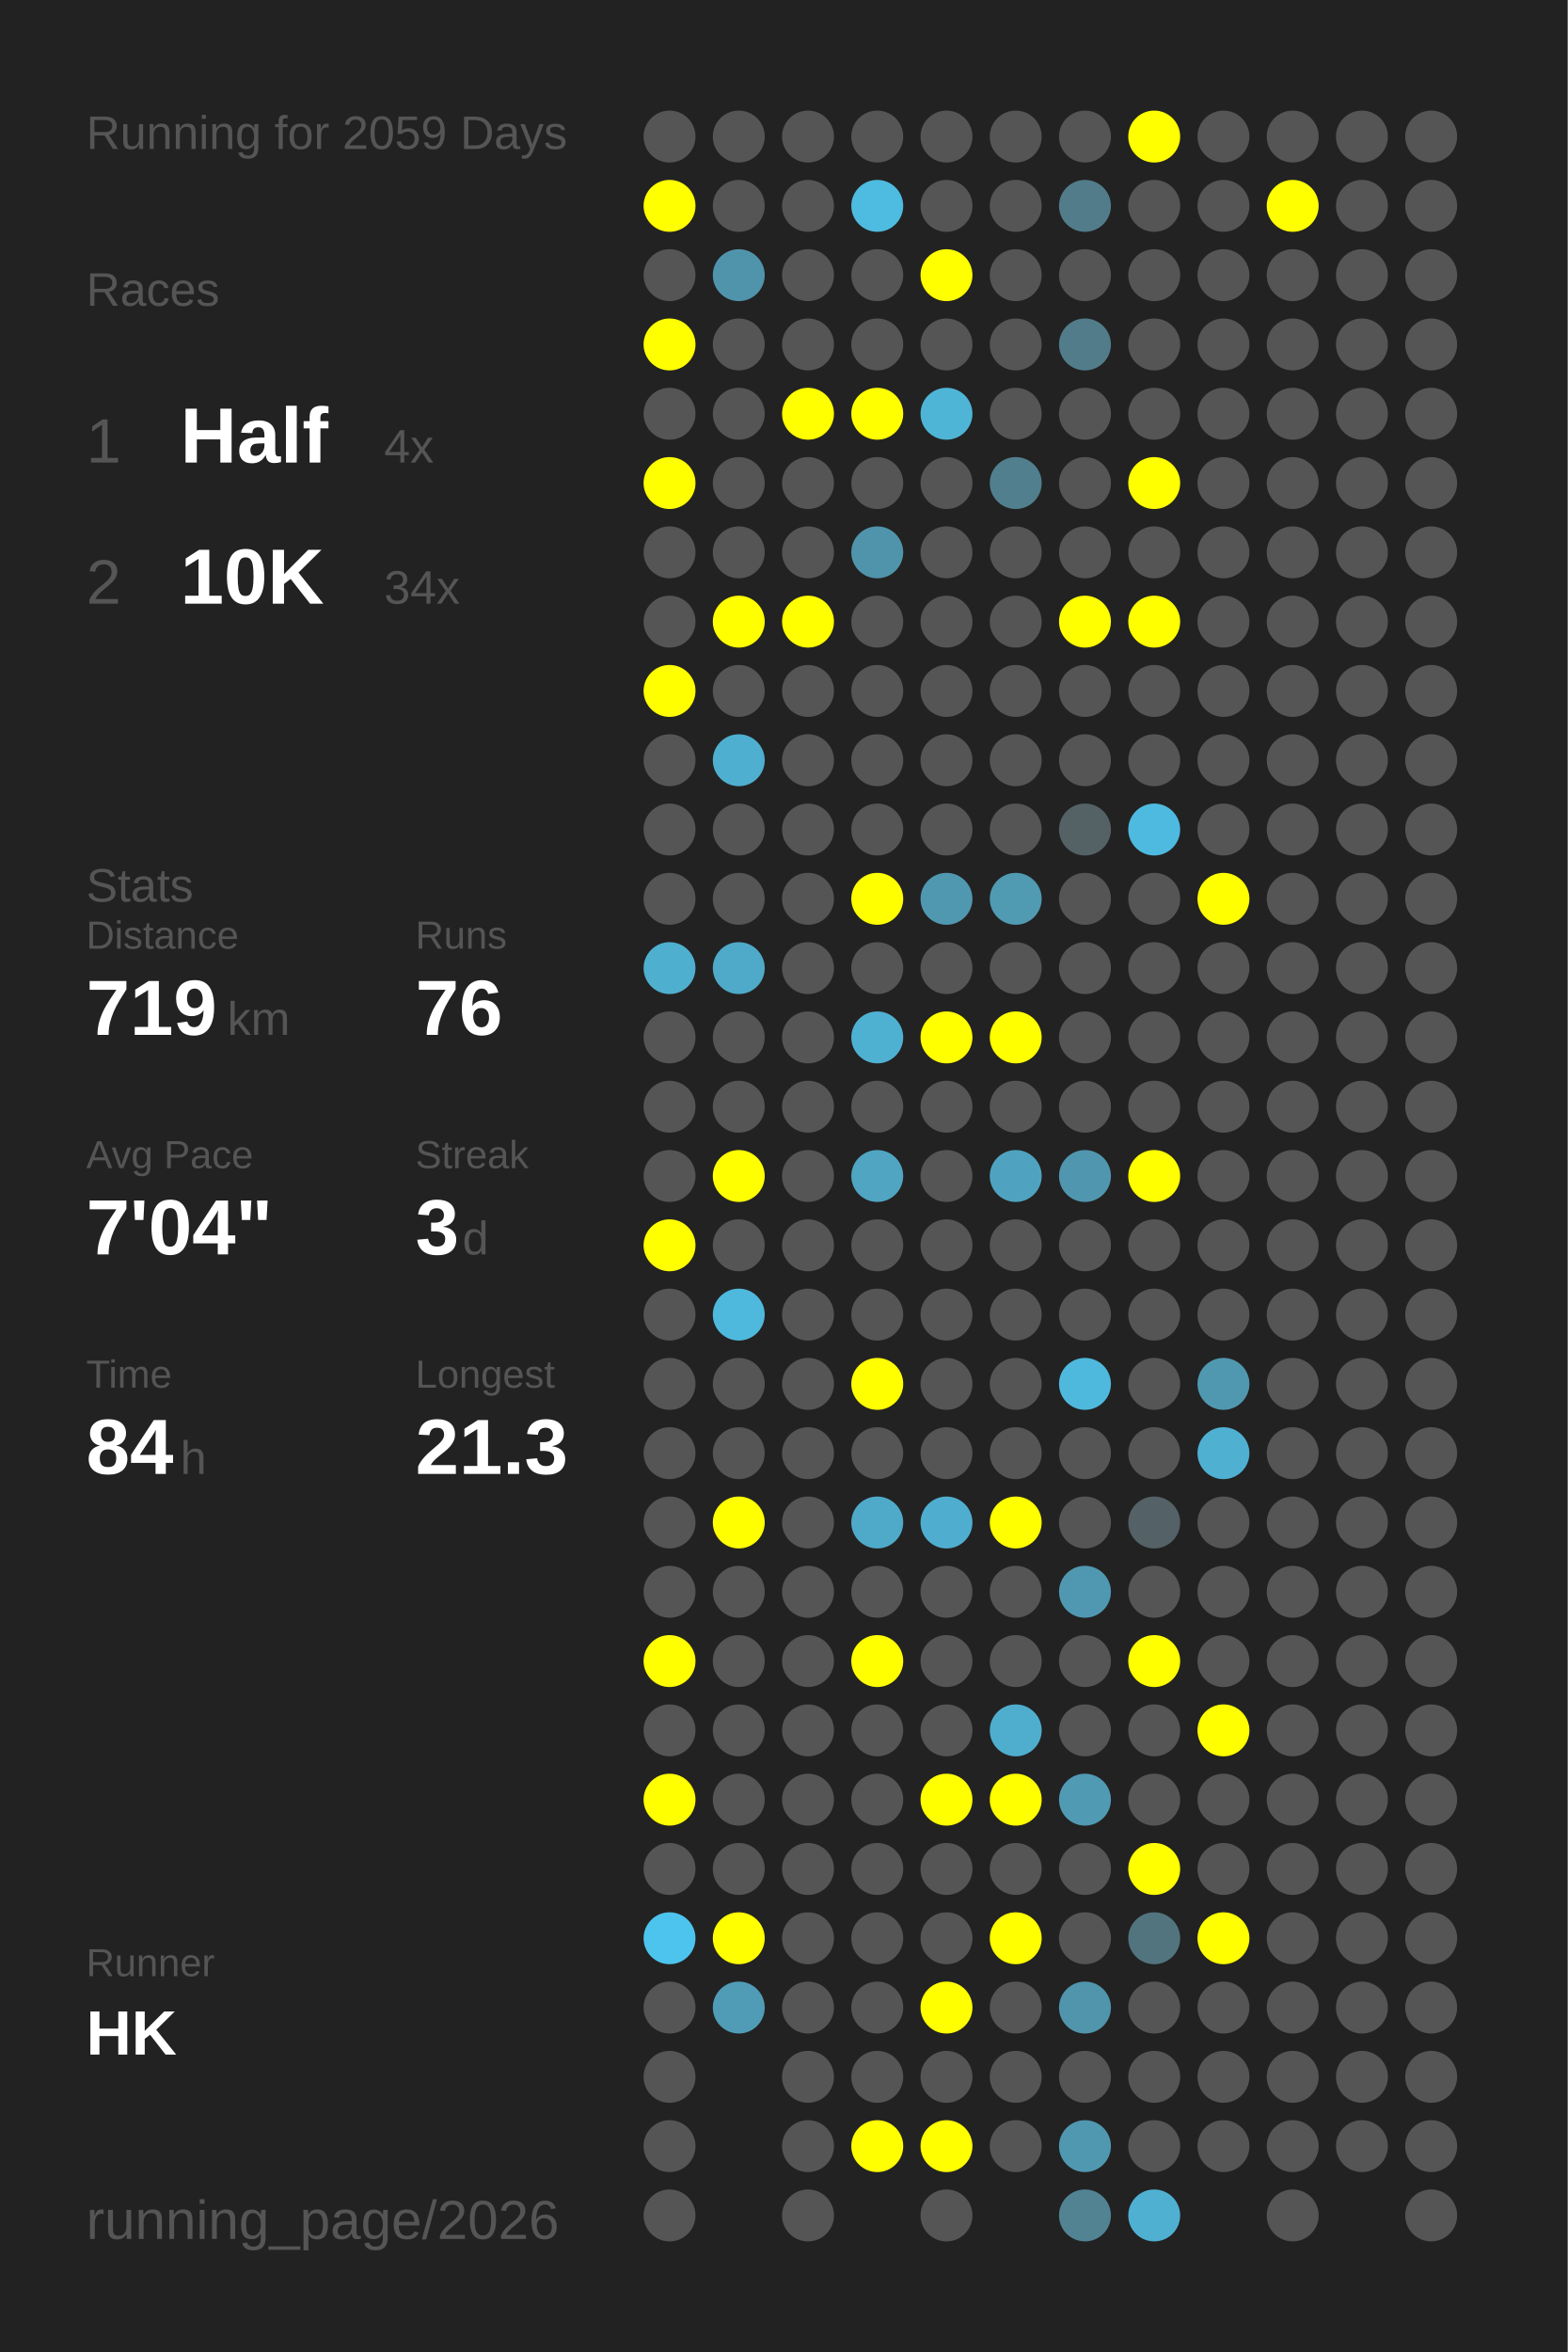
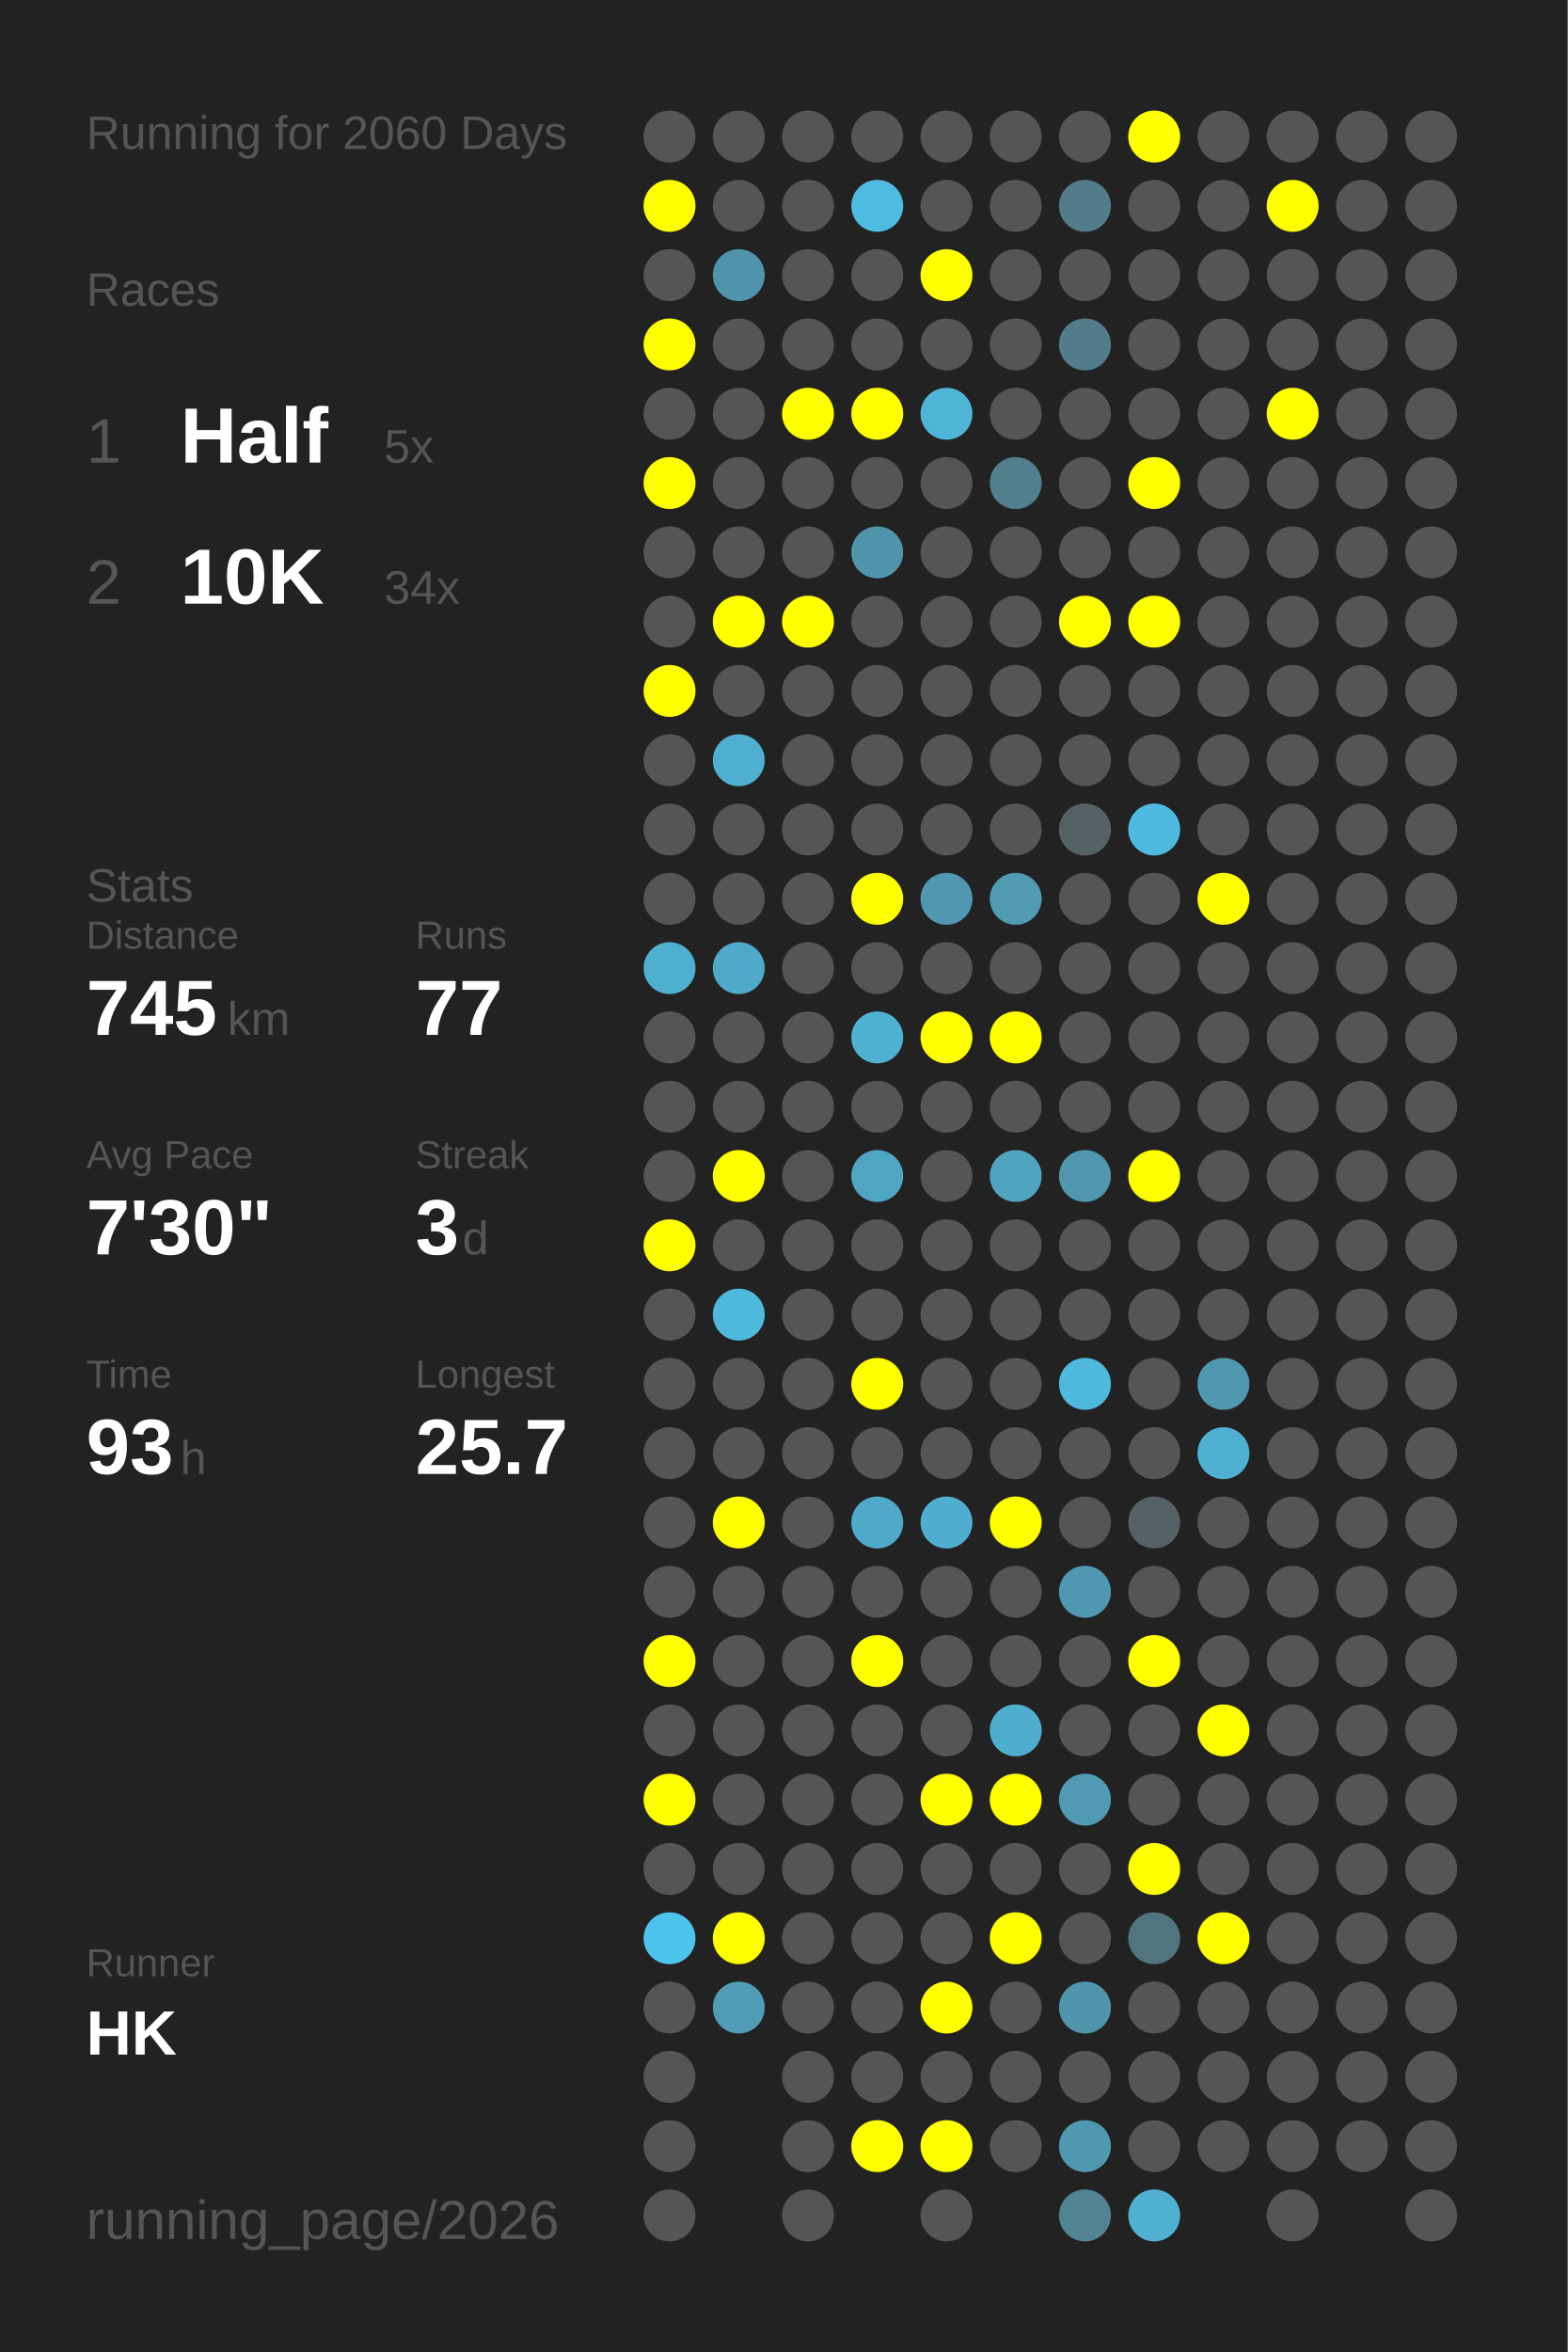
<svg xmlns="http://www.w3.org/2000/svg" baseProfile="full" height="300mm" version="1.1" viewBox="0,0,200,300" width="200mm">
  <defs />
  <rect fill="#222222" height="300" width="200" x="0" y="0" />
-   <text fill="#555555" style="font-size:6px; font-family:Arial;" x="11" y="19">Running for 2059 Days</text>
+   <text fill="#555555" style="font-size:6px; font-family:Arial;" x="11" y="19">Running for 2060 Days</text>
  <text fill="#555555" style="font-size:6px; font-family:Arial;" x="11" y="39">Races</text>
  <text fill="#555555" style="font-size:8px; font-family:Arial;" x="11" y="59">1</text>
  <text fill="#FFFFFF" style="font-size:10px; font-family:Arial; font-weight:bold;" x="23" y="59">Half</text>
-   <text fill="#555555" style="font-size:6px; font-family:Arial;" x="49" y="59">4x</text>
+   <text fill="#555555" style="font-size:6px; font-family:Arial;" x="49" y="59">5x</text>
  <text fill="#555555" style="font-size:8px; font-family:Arial;" x="11" y="77">2</text>
  <text fill="#FFFFFF" style="font-size:10px; font-family:Arial; font-weight:bold;" x="23" y="77">10K</text>
  <text fill="#555555" style="font-size:6px; font-family:Arial;" x="49" y="77">34x</text>
  <text fill="#555555" style="font-size:6px; font-family:Arial;" x="11" y="115">Stats</text>
  <text fill="#555555" style="font-size:5px; font-family:Arial;" x="11" y="121">Distance</text>
-   <text fill="#FFFFFF" style="font-size:10px; font-family:Arial; font-weight:bold;" x="11" y="132">719</text>
+   <text fill="#FFFFFF" style="font-size:10px; font-family:Arial; font-weight:bold;" x="11" y="132">745</text>
  <text fill="#555555" style="font-size:6px; font-family:Arial;" x="29" y="132">km</text>
  <text fill="#555555" style="font-size:5px; font-family:Arial;" x="53" y="121">Runs</text>
-   <text fill="#FFFFFF" style="font-size:10px; font-family:Arial; font-weight:bold;" x="53" y="132">76</text>
+   <text fill="#FFFFFF" style="font-size:10px; font-family:Arial; font-weight:bold;" x="53" y="132">77</text>
  <text fill="#555555" style="font-size:5px; font-family:Arial;" x="11" y="149">Avg Pace</text>
-   <text fill="#FFFFFF" style="font-size:10px; font-family:Arial; font-weight:bold;" x="11" y="160">7'04"</text>
+   <text fill="#FFFFFF" style="font-size:10px; font-family:Arial; font-weight:bold;" x="11" y="160">7'30"</text>
  <text fill="#555555" style="font-size:5px; font-family:Arial;" x="53" y="149">Streak</text>
  <text fill="#FFFFFF" style="font-size:10px; font-family:Arial; font-weight:bold;" x="53" y="160">3</text>
  <text fill="#555555" style="font-size:6px; font-family:Arial;" x="59" y="160">d</text>
  <text fill="#555555" style="font-size:5px; font-family:Arial;" x="11" y="177">Time</text>
-   <text fill="#FFFFFF" style="font-size:10px; font-family:Arial; font-weight:bold;" x="11" y="188">84</text>
+   <text fill="#FFFFFF" style="font-size:10px; font-family:Arial; font-weight:bold;" x="11" y="188">93</text>
  <text fill="#555555" style="font-size:6px; font-family:Arial;" x="23" y="188">h</text>
  <text fill="#555555" style="font-size:5px; font-family:Arial;" x="53" y="177">Longest</text>
-   <text fill="#FFFFFF" style="font-size:10px; font-family:Arial; font-weight:bold;" x="53" y="188">21.3</text>
+   <text fill="#FFFFFF" style="font-size:10px; font-family:Arial; font-weight:bold;" x="53" y="188">25.7</text>
  <text fill="#555555" style="font-size:5px; font-family:Arial;" x="11" y="252.065">Runner</text>
  <text fill="#FFFFFF" style="font-size:8px; font-family:Arial; font-weight:bold;" x="11" y="262.065">HK</text>
  <text fill="#555555" style="font-size:7px; font-family:Arial;" x="11" y="285.581">running_page/2026</text>
  <circle cx="85.417" cy="17.419" fill="#555555" r="3.312" />
  <circle cx="85.417" cy="26.258" fill="#FFFF00" r="3.312" />
  <circle cx="85.417" cy="35.097" fill="#555555" r="3.312" />
  <circle cx="85.417" cy="43.935" fill="#FFFF00" r="3.312" />
  <circle cx="85.417" cy="52.774" fill="#555555" r="3.312" />
  <circle cx="85.417" cy="61.613" fill="#FFFF00" r="3.312" />
  <circle cx="85.417" cy="70.452" fill="#555555" r="3.312" />
  <circle cx="85.417" cy="79.29" fill="#555555" r="3.312" />
  <circle cx="85.417" cy="88.129" fill="#FFFF00" r="3.312" />
  <circle cx="85.417" cy="96.968" fill="#555555" r="3.312" />
  <circle cx="85.417" cy="105.806" fill="#555555" r="3.312" />
  <circle cx="85.417" cy="114.645" fill="#555555" r="3.312" />
  <circle cx="85.417" cy="123.484" fill="#4fafcf" r="3.312" />
  <circle cx="85.417" cy="132.323" fill="#555555" r="3.312" />
  <circle cx="85.417" cy="141.161" fill="#555555" r="3.312" />
  <circle cx="85.417" cy="150" fill="#555555" r="3.312" />
  <circle cx="85.417" cy="158.839" fill="#FFFF00" r="3.312" />
  <circle cx="85.417" cy="167.677" fill="#555555" r="3.312" />
  <circle cx="85.417" cy="176.516" fill="#555555" r="3.312" />
  <circle cx="85.417" cy="185.355" fill="#555555" r="3.312" />
  <circle cx="85.417" cy="194.194" fill="#555555" r="3.312" />
  <circle cx="85.417" cy="203.032" fill="#555555" r="3.312" />
  <circle cx="85.417" cy="211.871" fill="#FFFF00" r="3.312" />
  <circle cx="85.417" cy="220.71" fill="#555555" r="3.312" />
  <circle cx="85.417" cy="229.548" fill="#FFFF00" r="3.312" />
  <circle cx="85.417" cy="238.387" fill="#555555" r="3.312" />
  <circle cx="85.417" cy="247.226" fill="#4dc4ed" r="3.312" />
  <circle cx="85.417" cy="256.065" fill="#555555" r="3.312" />
  <circle cx="85.417" cy="264.903" fill="#555555" r="3.312" />
  <circle cx="85.417" cy="273.742" fill="#555555" r="3.312" />
  <circle cx="85.417" cy="282.581" fill="#555555" r="3.312" />
  <circle cx="94.25" cy="17.419" fill="#555555" r="3.312" />
  <circle cx="94.25" cy="26.258" fill="#555555" r="3.312" />
  <circle cx="94.25" cy="35.097" fill="#5094ab" r="3.312" />
  <circle cx="94.25" cy="43.935" fill="#555555" r="3.312" />
  <circle cx="94.25" cy="52.774" fill="#555555" r="3.312" />
  <circle cx="94.25" cy="61.613" fill="#555555" r="3.312" />
  <circle cx="94.25" cy="70.452" fill="#555555" r="3.312" />
  <circle cx="94.25" cy="79.29" fill="#FFFF00" r="3.312" />
  <circle cx="94.25" cy="88.129" fill="#555555" r="3.312" />
  <circle cx="94.25" cy="96.968" fill="#4fafd0" r="3.312" />
  <circle cx="94.25" cy="105.806" fill="#555555" r="3.312" />
  <circle cx="94.25" cy="114.645" fill="#555555" r="3.312" />
  <circle cx="94.25" cy="123.484" fill="#4fa9c8" r="3.312" />
  <circle cx="94.25" cy="132.323" fill="#555555" r="3.312" />
  <circle cx="94.25" cy="141.161" fill="#555555" r="3.312" />
  <circle cx="94.25" cy="150" fill="#FFFF00" r="3.312" />
  <circle cx="94.25" cy="158.839" fill="#555555" r="3.312" />
  <circle cx="94.25" cy="167.677" fill="#4eb9dd" r="3.312" />
  <circle cx="94.25" cy="176.516" fill="#555555" r="3.312" />
  <circle cx="94.25" cy="185.355" fill="#555555" r="3.312" />
  <circle cx="94.25" cy="194.194" fill="#FFFF00" r="3.312" />
  <circle cx="94.25" cy="203.032" fill="#555555" r="3.312" />
  <circle cx="94.25" cy="211.871" fill="#555555" r="3.312" />
  <circle cx="94.25" cy="220.71" fill="#555555" r="3.312" />
  <circle cx="94.25" cy="229.548" fill="#555555" r="3.312" />
  <circle cx="94.25" cy="238.387" fill="#555555" r="3.312" />
  <circle cx="94.25" cy="247.226" fill="#FFFF00" r="3.312" />
  <circle cx="94.25" cy="256.065" fill="#509cb6" r="3.312" />
  <circle cx="103.083" cy="17.419" fill="#555555" r="3.312" />
  <circle cx="103.083" cy="26.258" fill="#555555" r="3.312" />
  <circle cx="103.083" cy="35.097" fill="#555555" r="3.312" />
  <circle cx="103.083" cy="43.935" fill="#555555" r="3.312" />
  <circle cx="103.083" cy="52.774" fill="#FFFF00" r="3.312" />
  <circle cx="103.083" cy="61.613" fill="#555555" r="3.312" />
  <circle cx="103.083" cy="70.452" fill="#555555" r="3.312" />
  <circle cx="103.083" cy="79.29" fill="#FFFF00" r="3.312" />
  <circle cx="103.083" cy="88.129" fill="#555555" r="3.312" />
  <circle cx="103.083" cy="96.968" fill="#555555" r="3.312" />
  <circle cx="103.083" cy="105.806" fill="#555555" r="3.312" />
  <circle cx="103.083" cy="114.645" fill="#555555" r="3.312" />
  <circle cx="103.083" cy="123.484" fill="#555555" r="3.312" />
  <circle cx="103.083" cy="132.323" fill="#555555" r="3.312" />
  <circle cx="103.083" cy="141.161" fill="#555555" r="3.312" />
  <circle cx="103.083" cy="150" fill="#555555" r="3.312" />
  <circle cx="103.083" cy="158.839" fill="#555555" r="3.312" />
  <circle cx="103.083" cy="167.677" fill="#555555" r="3.312" />
  <circle cx="103.083" cy="176.516" fill="#555555" r="3.312" />
  <circle cx="103.083" cy="185.355" fill="#555555" r="3.312" />
  <circle cx="103.083" cy="194.194" fill="#555555" r="3.312" />
  <circle cx="103.083" cy="203.032" fill="#555555" r="3.312" />
  <circle cx="103.083" cy="211.871" fill="#555555" r="3.312" />
  <circle cx="103.083" cy="220.71" fill="#555555" r="3.312" />
  <circle cx="103.083" cy="229.548" fill="#555555" r="3.312" />
  <circle cx="103.083" cy="238.387" fill="#555555" r="3.312" />
  <circle cx="103.083" cy="247.226" fill="#555555" r="3.312" />
  <circle cx="103.083" cy="256.065" fill="#555555" r="3.312" />
  <circle cx="103.083" cy="264.903" fill="#555555" r="3.312" />
  <circle cx="103.083" cy="273.742" fill="#555555" r="3.312" />
  <circle cx="103.083" cy="282.581" fill="#555555" r="3.312" />
  <circle cx="111.917" cy="17.419" fill="#555555" r="3.312" />
  <circle cx="111.917" cy="26.258" fill="#4ebbe0" r="3.312" />
  <circle cx="111.917" cy="35.097" fill="#555555" r="3.312" />
  <circle cx="111.917" cy="43.935" fill="#555555" r="3.312" />
  <circle cx="111.917" cy="52.774" fill="#FFFF00" r="3.312" />
  <circle cx="111.917" cy="61.613" fill="#555555" r="3.312" />
  <circle cx="111.917" cy="70.452" fill="#5094ab" r="3.312" />
  <circle cx="111.917" cy="79.29" fill="#555555" r="3.312" />
  <circle cx="111.917" cy="88.129" fill="#555555" r="3.312" />
  <circle cx="111.917" cy="96.968" fill="#555555" r="3.312" />
  <circle cx="111.917" cy="105.806" fill="#555555" r="3.312" />
  <circle cx="111.917" cy="114.645" fill="#FFFF00" r="3.312" />
  <circle cx="111.917" cy="123.484" fill="#555555" r="3.312" />
  <circle cx="111.917" cy="132.323" fill="#4fb1d2" r="3.312" />
  <circle cx="111.917" cy="141.161" fill="#555555" r="3.312" />
  <circle cx="111.917" cy="150" fill="#4fa5c2" r="3.312" />
  <circle cx="111.917" cy="158.839" fill="#555555" r="3.312" />
  <circle cx="111.917" cy="167.677" fill="#555555" r="3.312" />
  <circle cx="111.917" cy="176.516" fill="#FFFF00" r="3.312" />
  <circle cx="111.917" cy="185.355" fill="#555555" r="3.312" />
  <circle cx="111.917" cy="194.194" fill="#4faac9" r="3.312" />
  <circle cx="111.917" cy="203.032" fill="#555555" r="3.312" />
  <circle cx="111.917" cy="211.871" fill="#FFFF00" r="3.312" />
  <circle cx="111.917" cy="220.71" fill="#555555" r="3.312" />
  <circle cx="111.917" cy="229.548" fill="#555555" r="3.312" />
  <circle cx="111.917" cy="238.387" fill="#555555" r="3.312" />
  <circle cx="111.917" cy="247.226" fill="#555555" r="3.312" />
  <circle cx="111.917" cy="256.065" fill="#555555" r="3.312" />
  <circle cx="111.917" cy="264.903" fill="#555555" r="3.312" />
  <circle cx="111.917" cy="273.742" fill="#FFFF00" r="3.312" />
  <circle cx="120.75" cy="17.419" fill="#555555" r="3.312" />
  <circle cx="120.75" cy="26.258" fill="#555555" r="3.312" />
  <circle cx="120.75" cy="35.097" fill="#FFFF00" r="3.312" />
  <circle cx="120.75" cy="43.935" fill="#555555" r="3.312" />
  <circle cx="120.75" cy="52.774" fill="#4eb5d7" r="3.312" />
  <circle cx="120.75" cy="61.613" fill="#555555" r="3.312" />
  <circle cx="120.75" cy="70.452" fill="#555555" r="3.312" />
  <circle cx="120.75" cy="79.29" fill="#555555" r="3.312" />
  <circle cx="120.75" cy="88.129" fill="#555555" r="3.312" />
  <circle cx="120.75" cy="96.968" fill="#555555" r="3.312" />
  <circle cx="120.75" cy="105.806" fill="#555555" r="3.312" />
  <circle cx="120.75" cy="114.645" fill="#5098b0" r="3.312" />
  <circle cx="120.75" cy="123.484" fill="#555555" r="3.312" />
  <circle cx="120.75" cy="132.323" fill="#FFFF00" r="3.312" />
  <circle cx="120.75" cy="141.161" fill="#555555" r="3.312" />
  <circle cx="120.75" cy="150" fill="#555555" r="3.312" />
  <circle cx="120.75" cy="158.839" fill="#555555" r="3.312" />
  <circle cx="120.75" cy="167.677" fill="#555555" r="3.312" />
  <circle cx="120.75" cy="176.516" fill="#555555" r="3.312" />
  <circle cx="120.75" cy="185.355" fill="#555555" r="3.312" />
  <circle cx="120.75" cy="194.194" fill="#4faecf" r="3.312" />
  <circle cx="120.75" cy="203.032" fill="#555555" r="3.312" />
  <circle cx="120.75" cy="211.871" fill="#555555" r="3.312" />
  <circle cx="120.75" cy="220.71" fill="#555555" r="3.312" />
  <circle cx="120.75" cy="229.548" fill="#FFFF00" r="3.312" />
  <circle cx="120.75" cy="238.387" fill="#555555" r="3.312" />
  <circle cx="120.75" cy="247.226" fill="#555555" r="3.312" />
  <circle cx="120.75" cy="256.065" fill="#FFFF00" r="3.312" />
  <circle cx="120.75" cy="264.903" fill="#555555" r="3.312" />
  <circle cx="120.75" cy="273.742" fill="#FFFF00" r="3.312" />
  <circle cx="120.75" cy="282.581" fill="#555555" r="3.312" />
  <circle cx="129.583" cy="17.419" fill="#555555" r="3.312" />
  <circle cx="129.583" cy="26.258" fill="#555555" r="3.312" />
  <circle cx="129.583" cy="35.097" fill="#555555" r="3.312" />
  <circle cx="129.583" cy="43.935" fill="#555555" r="3.312" />
  <circle cx="129.583" cy="52.774" fill="#555555" r="3.312" />
  <circle cx="129.583" cy="61.613" fill="#527f8e" r="3.312" />
  <circle cx="129.583" cy="70.452" fill="#555555" r="3.312" />
  <circle cx="129.583" cy="79.29" fill="#555555" r="3.312" />
  <circle cx="129.583" cy="88.129" fill="#555555" r="3.312" />
  <circle cx="129.583" cy="96.968" fill="#555555" r="3.312" />
  <circle cx="129.583" cy="105.806" fill="#555555" r="3.312" />
  <circle cx="129.583" cy="114.645" fill="#509ab2" r="3.312" />
  <circle cx="129.583" cy="123.484" fill="#555555" r="3.312" />
  <circle cx="129.583" cy="132.323" fill="#FFFF00" r="3.312" />
  <circle cx="129.583" cy="141.161" fill="#555555" r="3.312" />
  <circle cx="129.583" cy="150" fill="#4fa3c0" r="3.312" />
  <circle cx="129.583" cy="158.839" fill="#555555" r="3.312" />
  <circle cx="129.583" cy="167.677" fill="#555555" r="3.312" />
  <circle cx="129.583" cy="176.516" fill="#555555" r="3.312" />
  <circle cx="129.583" cy="185.355" fill="#555555" r="3.312" />
  <circle cx="129.583" cy="194.194" fill="#FFFF00" r="3.312" />
  <circle cx="129.583" cy="203.032" fill="#555555" r="3.312" />
  <circle cx="129.583" cy="211.871" fill="#555555" r="3.312" />
  <circle cx="129.583" cy="220.71" fill="#4faece" r="3.312" />
  <circle cx="129.583" cy="229.548" fill="#FFFF00" r="3.312" />
  <circle cx="129.583" cy="238.387" fill="#555555" r="3.312" />
  <circle cx="129.583" cy="247.226" fill="#FFFF00" r="3.312" />
  <circle cx="129.583" cy="256.065" fill="#555555" r="3.312" />
  <circle cx="129.583" cy="264.903" fill="#555555" r="3.312" />
  <circle cx="129.583" cy="273.742" fill="#555555" r="3.312" />
  <circle cx="138.417" cy="17.419" fill="#555555" r="3.312" />
  <circle cx="138.417" cy="26.258" fill="#527c8a" r="3.312" />
  <circle cx="138.417" cy="35.097" fill="#555555" r="3.312" />
  <circle cx="138.417" cy="43.935" fill="#527c8a" r="3.312" />
  <circle cx="138.417" cy="52.774" fill="#555555" r="3.312" />
  <circle cx="138.417" cy="61.613" fill="#555555" r="3.312" />
  <circle cx="138.417" cy="70.452" fill="#555555" r="3.312" />
  <circle cx="138.417" cy="79.29" fill="#FFFF00" r="3.312" />
  <circle cx="138.417" cy="88.129" fill="#555555" r="3.312" />
  <circle cx="138.417" cy="96.968" fill="#555555" r="3.312" />
  <circle cx="138.417" cy="105.806" fill="#546266" r="3.312" />
  <circle cx="138.417" cy="114.645" fill="#555555" r="3.312" />
  <circle cx="138.417" cy="123.484" fill="#555555" r="3.312" />
  <circle cx="138.417" cy="132.323" fill="#555555" r="3.312" />
  <circle cx="138.417" cy="141.161" fill="#555555" r="3.312" />
  <circle cx="138.417" cy="150" fill="#5096ae" r="3.312" />
  <circle cx="138.417" cy="158.839" fill="#555555" r="3.312" />
  <circle cx="138.417" cy="167.677" fill="#555555" r="3.312" />
  <circle cx="138.417" cy="176.516" fill="#4eb9dd" r="3.312" />
  <circle cx="138.417" cy="185.355" fill="#555555" r="3.312" />
  <circle cx="138.417" cy="194.194" fill="#555555" r="3.312" />
  <circle cx="138.417" cy="203.032" fill="#5098b1" r="3.312" />
  <circle cx="138.417" cy="211.871" fill="#555555" r="3.312" />
  <circle cx="138.417" cy="220.71" fill="#555555" r="3.312" />
  <circle cx="138.417" cy="229.548" fill="#509ab3" r="3.312" />
  <circle cx="138.417" cy="238.387" fill="#555555" r="3.312" />
  <circle cx="138.417" cy="247.226" fill="#555555" r="3.312" />
  <circle cx="138.417" cy="256.065" fill="#5095ac" r="3.312" />
  <circle cx="138.417" cy="264.903" fill="#555555" r="3.312" />
  <circle cx="138.417" cy="273.742" fill="#5098b0" r="3.312" />
  <circle cx="138.417" cy="282.581" fill="#528393" r="3.312" />
  <circle cx="147.25" cy="17.419" fill="#FFFF00" r="3.312" />
  <circle cx="147.25" cy="26.258" fill="#555555" r="3.312" />
  <circle cx="147.25" cy="35.097" fill="#555555" r="3.312" />
  <circle cx="147.25" cy="43.935" fill="#555555" r="3.312" />
  <circle cx="147.25" cy="52.774" fill="#555555" r="3.312" />
  <circle cx="147.25" cy="61.613" fill="#FFFF00" r="3.312" />
  <circle cx="147.25" cy="70.452" fill="#555555" r="3.312" />
  <circle cx="147.25" cy="79.29" fill="#FFFF00" r="3.312" />
  <circle cx="147.25" cy="88.129" fill="#555555" r="3.312" />
  <circle cx="147.25" cy="96.968" fill="#555555" r="3.312" />
  <circle cx="147.25" cy="105.806" fill="#4ebadf" r="3.312" />
  <circle cx="147.25" cy="114.645" fill="#555555" r="3.312" />
  <circle cx="147.25" cy="123.484" fill="#555555" r="3.312" />
  <circle cx="147.25" cy="132.323" fill="#555555" r="3.312" />
  <circle cx="147.25" cy="141.161" fill="#555555" r="3.312" />
  <circle cx="147.25" cy="150" fill="#FFFF00" r="3.312" />
  <circle cx="147.25" cy="158.839" fill="#555555" r="3.312" />
  <circle cx="147.25" cy="167.677" fill="#555555" r="3.312" />
  <circle cx="147.25" cy="176.516" fill="#555555" r="3.312" />
  <circle cx="147.25" cy="185.355" fill="#555555" r="3.312" />
  <circle cx="147.25" cy="194.194" fill="#546166" r="3.312" />
  <circle cx="147.25" cy="203.032" fill="#555555" r="3.312" />
  <circle cx="147.25" cy="211.871" fill="#FFFF00" r="3.312" />
  <circle cx="147.25" cy="220.71" fill="#555555" r="3.312" />
  <circle cx="147.25" cy="229.548" fill="#555555" r="3.312" />
  <circle cx="147.25" cy="238.387" fill="#FFFF00" r="3.312" />
  <circle cx="147.25" cy="247.226" fill="#52747f" r="3.312" />
  <circle cx="147.25" cy="256.065" fill="#555555" r="3.312" />
  <circle cx="147.25" cy="264.903" fill="#555555" r="3.312" />
  <circle cx="147.25" cy="273.742" fill="#555555" r="3.312" />
  <circle cx="147.25" cy="282.581" fill="#4fb0d2" r="3.312" />
  <circle cx="156.083" cy="17.419" fill="#555555" r="3.312" />
  <circle cx="156.083" cy="26.258" fill="#555555" r="3.312" />
  <circle cx="156.083" cy="35.097" fill="#555555" r="3.312" />
  <circle cx="156.083" cy="43.935" fill="#555555" r="3.312" />
  <circle cx="156.083" cy="52.774" fill="#555555" r="3.312" />
  <circle cx="156.083" cy="61.613" fill="#555555" r="3.312" />
  <circle cx="156.083" cy="70.452" fill="#555555" r="3.312" />
  <circle cx="156.083" cy="79.29" fill="#555555" r="3.312" />
  <circle cx="156.083" cy="88.129" fill="#555555" r="3.312" />
  <circle cx="156.083" cy="96.968" fill="#555555" r="3.312" />
  <circle cx="156.083" cy="105.806" fill="#555555" r="3.312" />
  <circle cx="156.083" cy="114.645" fill="#FFFF00" r="3.312" />
  <circle cx="156.083" cy="123.484" fill="#555555" r="3.312" />
  <circle cx="156.083" cy="132.323" fill="#555555" r="3.312" />
  <circle cx="156.083" cy="141.161" fill="#555555" r="3.312" />
  <circle cx="156.083" cy="150" fill="#555555" r="3.312" />
  <circle cx="156.083" cy="158.839" fill="#555555" r="3.312" />
  <circle cx="156.083" cy="167.677" fill="#555555" r="3.312" />
  <circle cx="156.083" cy="176.516" fill="#5098b0" r="3.312" />
  <circle cx="156.083" cy="185.355" fill="#4fb0d1" r="3.312" />
  <circle cx="156.083" cy="194.194" fill="#555555" r="3.312" />
  <circle cx="156.083" cy="203.032" fill="#555555" r="3.312" />
  <circle cx="156.083" cy="211.871" fill="#555555" r="3.312" />
  <circle cx="156.083" cy="220.71" fill="#FFFF00" r="3.312" />
  <circle cx="156.083" cy="229.548" fill="#555555" r="3.312" />
  <circle cx="156.083" cy="238.387" fill="#555555" r="3.312" />
  <circle cx="156.083" cy="247.226" fill="#FFFF00" r="3.312" />
  <circle cx="156.083" cy="256.065" fill="#555555" r="3.312" />
  <circle cx="156.083" cy="264.903" fill="#555555" r="3.312" />
  <circle cx="156.083" cy="273.742" fill="#555555" r="3.312" />
  <circle cx="164.917" cy="17.419" fill="#555555" r="3.312" />
  <circle cx="164.917" cy="26.258" fill="#FFFF00" r="3.312" />
  <circle cx="164.917" cy="35.097" fill="#555555" r="3.312" />
  <circle cx="164.917" cy="43.935" fill="#555555" r="3.312" />
-   <circle cx="164.917" cy="52.774" fill="#555555" r="3.312" />
+   <circle cx="164.917" cy="52.774" fill="#FFFF00" r="3.312" />
  <circle cx="164.917" cy="61.613" fill="#555555" r="3.312" />
  <circle cx="164.917" cy="70.452" fill="#555555" r="3.312" />
  <circle cx="164.917" cy="79.29" fill="#555555" r="3.312" />
  <circle cx="164.917" cy="88.129" fill="#555555" r="3.312" />
  <circle cx="164.917" cy="96.968" fill="#555555" r="3.312" />
  <circle cx="164.917" cy="105.806" fill="#555555" r="3.312" />
  <circle cx="164.917" cy="114.645" fill="#555555" r="3.312" />
  <circle cx="164.917" cy="123.484" fill="#555555" r="3.312" />
  <circle cx="164.917" cy="132.323" fill="#555555" r="3.312" />
  <circle cx="164.917" cy="141.161" fill="#555555" r="3.312" />
  <circle cx="164.917" cy="150" fill="#555555" r="3.312" />
  <circle cx="164.917" cy="158.839" fill="#555555" r="3.312" />
  <circle cx="164.917" cy="167.677" fill="#555555" r="3.312" />
  <circle cx="164.917" cy="176.516" fill="#555555" r="3.312" />
  <circle cx="164.917" cy="185.355" fill="#555555" r="3.312" />
  <circle cx="164.917" cy="194.194" fill="#555555" r="3.312" />
  <circle cx="164.917" cy="203.032" fill="#555555" r="3.312" />
  <circle cx="164.917" cy="211.871" fill="#555555" r="3.312" />
  <circle cx="164.917" cy="220.71" fill="#555555" r="3.312" />
  <circle cx="164.917" cy="229.548" fill="#555555" r="3.312" />
  <circle cx="164.917" cy="238.387" fill="#555555" r="3.312" />
  <circle cx="164.917" cy="247.226" fill="#555555" r="3.312" />
  <circle cx="164.917" cy="256.065" fill="#555555" r="3.312" />
  <circle cx="164.917" cy="264.903" fill="#555555" r="3.312" />
  <circle cx="164.917" cy="273.742" fill="#555555" r="3.312" />
  <circle cx="164.917" cy="282.581" fill="#555555" r="3.312" />
  <circle cx="173.75" cy="17.419" fill="#555555" r="3.312" />
  <circle cx="173.75" cy="26.258" fill="#555555" r="3.312" />
  <circle cx="173.75" cy="35.097" fill="#555555" r="3.312" />
  <circle cx="173.75" cy="43.935" fill="#555555" r="3.312" />
  <circle cx="173.75" cy="52.774" fill="#555555" r="3.312" />
  <circle cx="173.75" cy="61.613" fill="#555555" r="3.312" />
  <circle cx="173.75" cy="70.452" fill="#555555" r="3.312" />
  <circle cx="173.75" cy="79.29" fill="#555555" r="3.312" />
  <circle cx="173.75" cy="88.129" fill="#555555" r="3.312" />
  <circle cx="173.75" cy="96.968" fill="#555555" r="3.312" />
  <circle cx="173.75" cy="105.806" fill="#555555" r="3.312" />
  <circle cx="173.75" cy="114.645" fill="#555555" r="3.312" />
  <circle cx="173.75" cy="123.484" fill="#555555" r="3.312" />
  <circle cx="173.75" cy="132.323" fill="#555555" r="3.312" />
  <circle cx="173.75" cy="141.161" fill="#555555" r="3.312" />
  <circle cx="173.75" cy="150" fill="#555555" r="3.312" />
  <circle cx="173.75" cy="158.839" fill="#555555" r="3.312" />
  <circle cx="173.75" cy="167.677" fill="#555555" r="3.312" />
  <circle cx="173.75" cy="176.516" fill="#555555" r="3.312" />
  <circle cx="173.75" cy="185.355" fill="#555555" r="3.312" />
  <circle cx="173.75" cy="194.194" fill="#555555" r="3.312" />
  <circle cx="173.75" cy="203.032" fill="#555555" r="3.312" />
  <circle cx="173.75" cy="211.871" fill="#555555" r="3.312" />
  <circle cx="173.75" cy="220.71" fill="#555555" r="3.312" />
  <circle cx="173.75" cy="229.548" fill="#555555" r="3.312" />
  <circle cx="173.75" cy="238.387" fill="#555555" r="3.312" />
  <circle cx="173.75" cy="247.226" fill="#555555" r="3.312" />
  <circle cx="173.75" cy="256.065" fill="#555555" r="3.312" />
  <circle cx="173.75" cy="264.903" fill="#555555" r="3.312" />
  <circle cx="173.75" cy="273.742" fill="#555555" r="3.312" />
  <circle cx="182.583" cy="17.419" fill="#555555" r="3.312" />
  <circle cx="182.583" cy="26.258" fill="#555555" r="3.312" />
  <circle cx="182.583" cy="35.097" fill="#555555" r="3.312" />
  <circle cx="182.583" cy="43.935" fill="#555555" r="3.312" />
  <circle cx="182.583" cy="52.774" fill="#555555" r="3.312" />
  <circle cx="182.583" cy="61.613" fill="#555555" r="3.312" />
  <circle cx="182.583" cy="70.452" fill="#555555" r="3.312" />
  <circle cx="182.583" cy="79.29" fill="#555555" r="3.312" />
  <circle cx="182.583" cy="88.129" fill="#555555" r="3.312" />
  <circle cx="182.583" cy="96.968" fill="#555555" r="3.312" />
  <circle cx="182.583" cy="105.806" fill="#555555" r="3.312" />
  <circle cx="182.583" cy="114.645" fill="#555555" r="3.312" />
  <circle cx="182.583" cy="123.484" fill="#555555" r="3.312" />
  <circle cx="182.583" cy="132.323" fill="#555555" r="3.312" />
  <circle cx="182.583" cy="141.161" fill="#555555" r="3.312" />
  <circle cx="182.583" cy="150" fill="#555555" r="3.312" />
  <circle cx="182.583" cy="158.839" fill="#555555" r="3.312" />
  <circle cx="182.583" cy="167.677" fill="#555555" r="3.312" />
  <circle cx="182.583" cy="176.516" fill="#555555" r="3.312" />
  <circle cx="182.583" cy="185.355" fill="#555555" r="3.312" />
  <circle cx="182.583" cy="194.194" fill="#555555" r="3.312" />
  <circle cx="182.583" cy="203.032" fill="#555555" r="3.312" />
  <circle cx="182.583" cy="211.871" fill="#555555" r="3.312" />
  <circle cx="182.583" cy="220.71" fill="#555555" r="3.312" />
  <circle cx="182.583" cy="229.548" fill="#555555" r="3.312" />
  <circle cx="182.583" cy="238.387" fill="#555555" r="3.312" />
  <circle cx="182.583" cy="247.226" fill="#555555" r="3.312" />
  <circle cx="182.583" cy="256.065" fill="#555555" r="3.312" />
  <circle cx="182.583" cy="264.903" fill="#555555" r="3.312" />
  <circle cx="182.583" cy="273.742" fill="#555555" r="3.312" />
  <circle cx="182.583" cy="282.581" fill="#555555" r="3.312" />
</svg>
